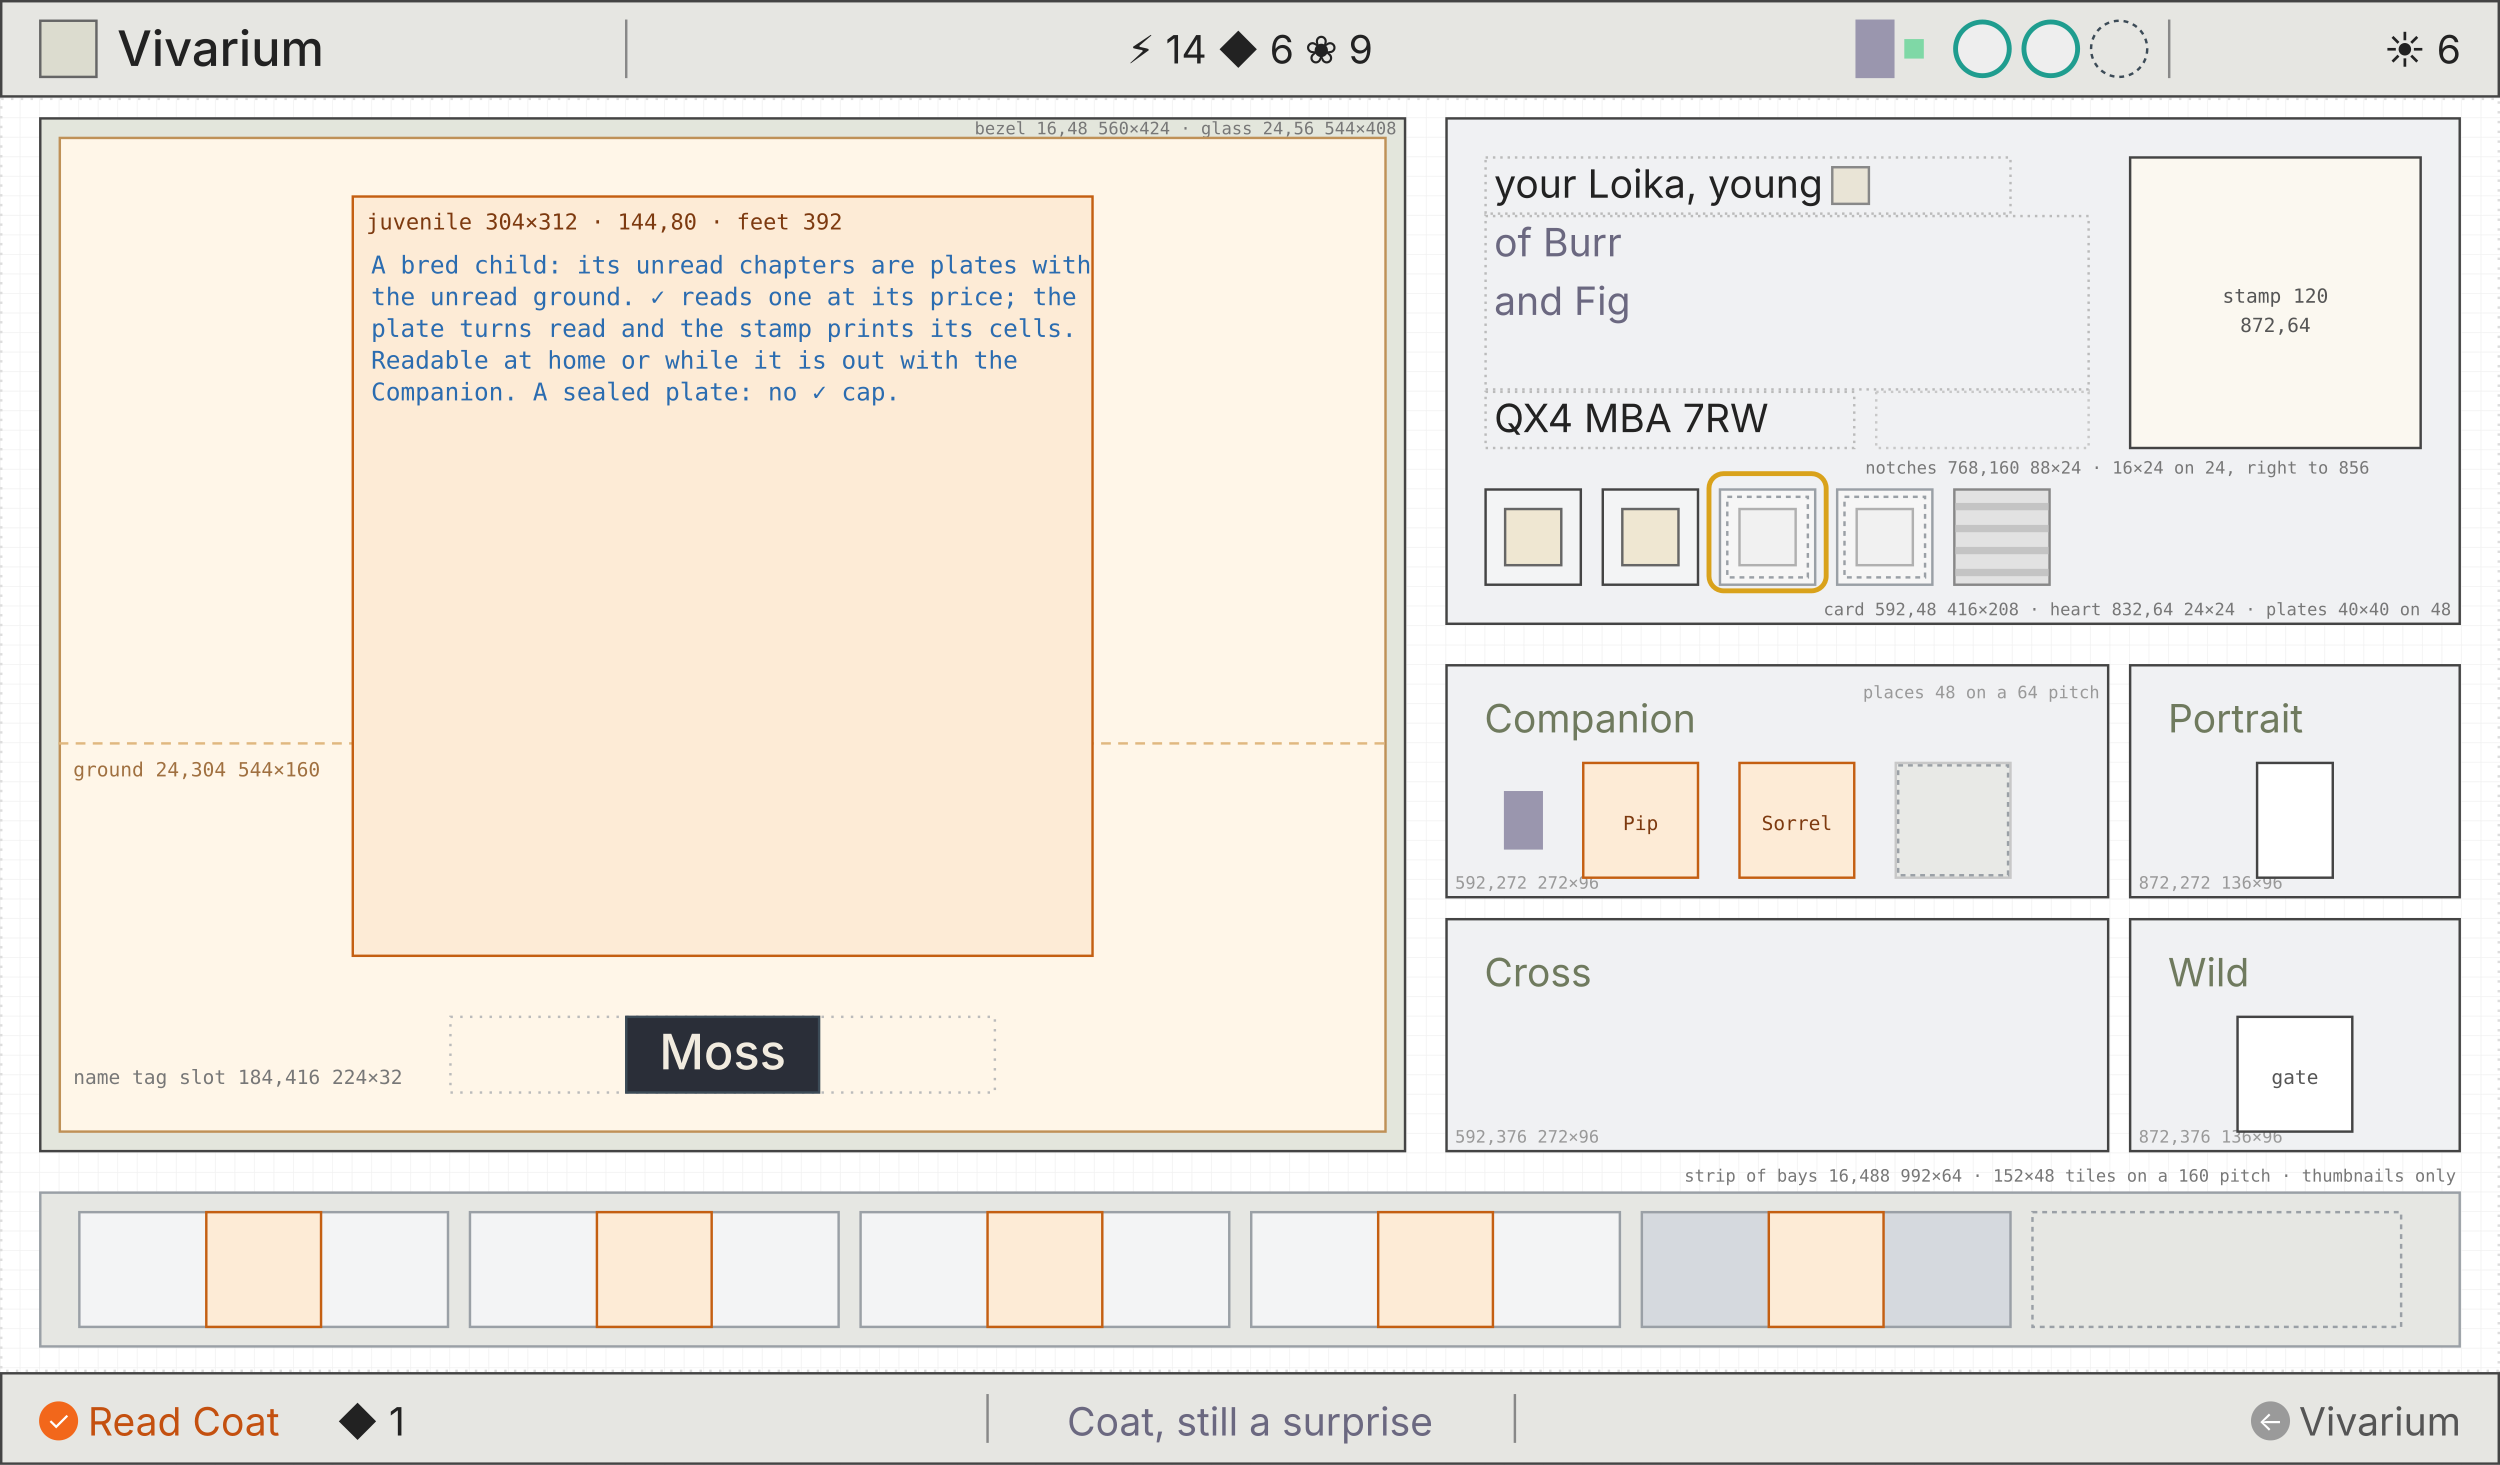
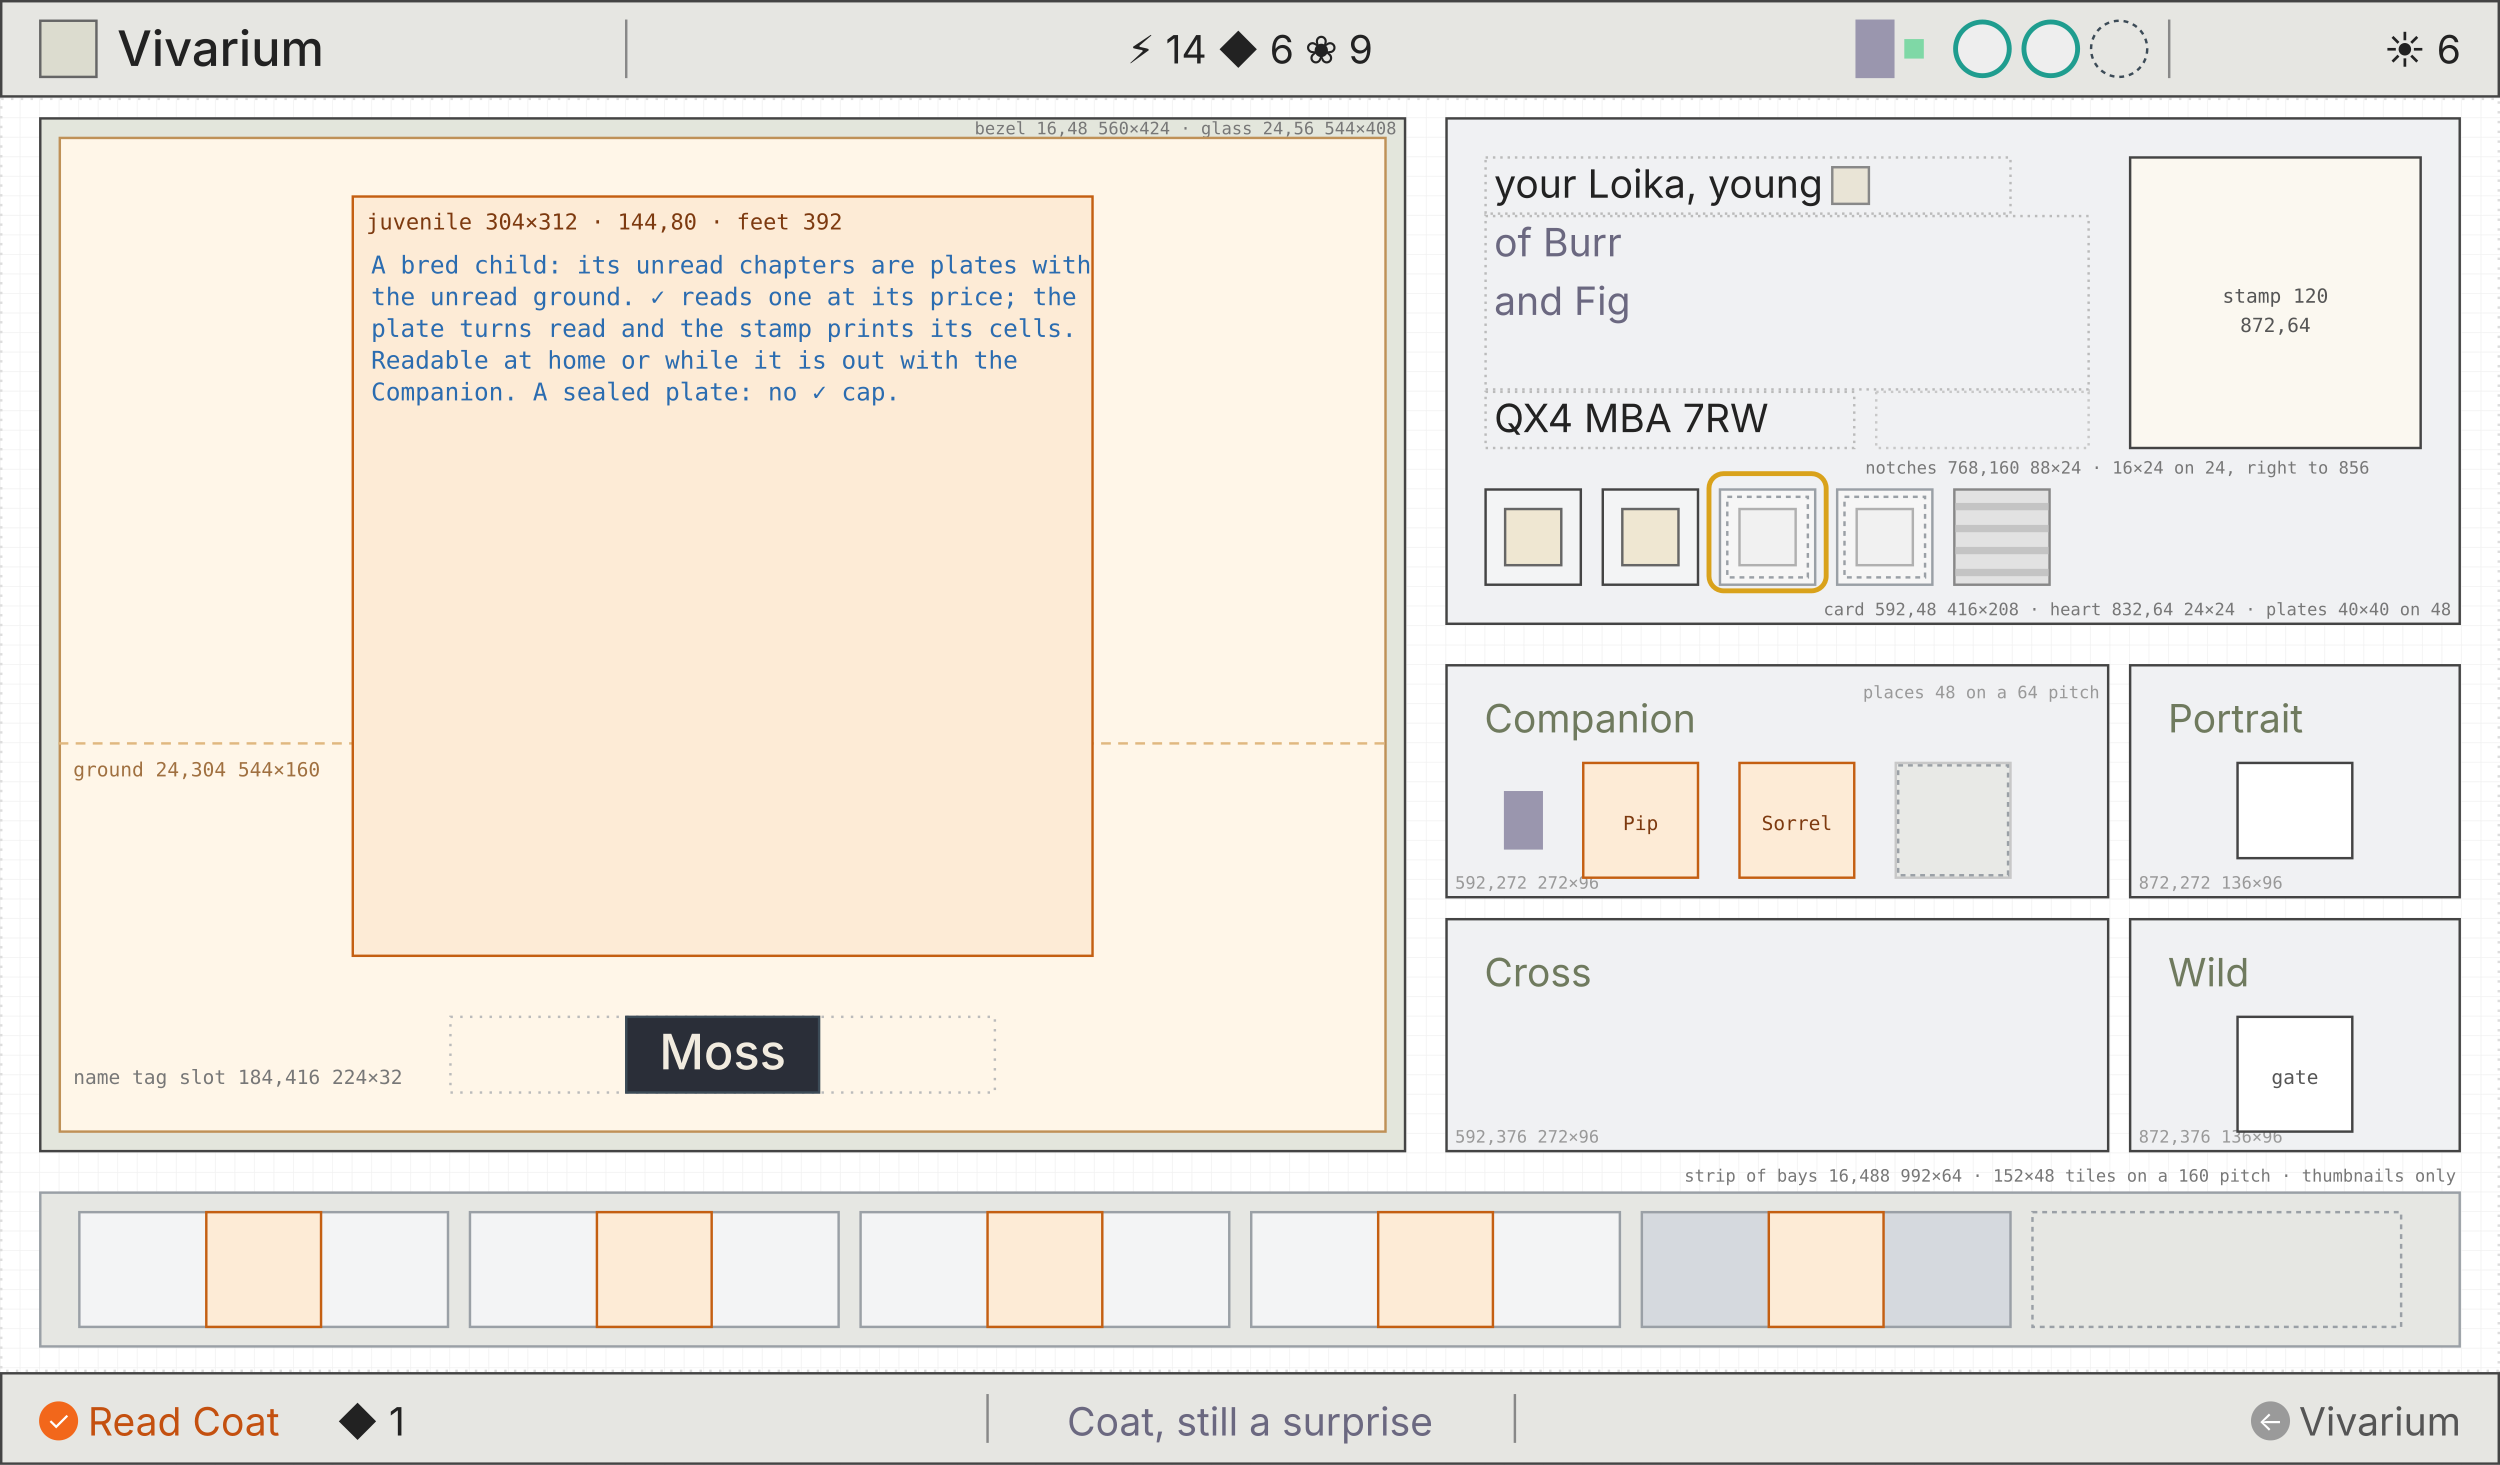
<svg xmlns="http://www.w3.org/2000/svg" viewBox="0 0 1024 600" width="1024" height="600" font-family="Inter, sans-serif">
  <defs>
    <pattern id="g8" width="8" height="8" patternUnits="userSpaceOnUse">
      <path d="M8 0H0V8" fill="none" stroke="#efefef" stroke-width="0.5" />
    </pattern>
  </defs>
  <rect width="1024" height="600" fill="#ffffff" />
  <rect width="1024" height="600" fill="url(#g8)" />
  <rect x="0.5" y="40.5" width="1023" height="521" fill="none" stroke="#ddd" stroke-width="1" stroke-dasharray="1 3" />
  <rect x="16.5" y="48.5" width="559" height="423" fill="#e3e6dc" stroke="#444" stroke-width="1" />
  <text x="572" y="55" font-size="7" fill="#777" text-anchor="end" font-family="DejaVu Sans Mono, ui-monospace, monospace">bezel 16,48 560×424 · glass 24,56 544×408</text>
  <rect x="24.5" y="56.5" width="543" height="407" fill="#fff6e8" stroke="#bf9157" stroke-width="1" />
  <path d="M24 304.5L568 304.5" fill="none" stroke="#e0b880" stroke-width="1" stroke-dasharray="4 3" />
  <text x="30" y="318" font-size="8" fill="#a07040" font-family="DejaVu Sans Mono, ui-monospace, monospace">ground 24,304 544×160</text>
  <rect x="144.5" y="80.5" width="303" height="311" fill="#fdebd6" stroke="#c45f12" stroke-width="1" />
  <text x="150" y="94" font-size="9" fill="#7d3a10" font-family="DejaVu Sans Mono, ui-monospace, monospace">juvenile 304×312 · 144,80 · feet 392</text>
  <text x="152" y="112" font-size="10" fill="#2b6cb0" font-family="DejaVu Sans Mono, ui-monospace, monospace">A bred child: its unread chapters are plates with</text>
  <text x="152" y="125" font-size="10" fill="#2b6cb0" font-family="DejaVu Sans Mono, ui-monospace, monospace">the unread ground. ✓ reads one at its price; the</text>
  <text x="152" y="138" font-size="10" fill="#2b6cb0" font-family="DejaVu Sans Mono, ui-monospace, monospace">plate turns read and the stamp prints its cells.</text>
  <text x="152" y="151" font-size="10" fill="#2b6cb0" font-family="DejaVu Sans Mono, ui-monospace, monospace">Readable at home or while it is out with the</text>
  <text x="152" y="164" font-size="10" fill="#2b6cb0" font-family="DejaVu Sans Mono, ui-monospace, monospace">Companion. A sealed plate: no ✓ cap.</text>
  <rect x="184.5" y="416.5" width="223" height="31" fill="none" stroke="#bbb" stroke-width="1" stroke-dasharray="1 3" />
  <rect x="256.5" y="416.5" width="79" height="31" fill="#2a2e38" stroke="#3c4b57" stroke-width="1" />
  <text x="296" y="438" font-size="20" fill="#f1ebdf" text-anchor="middle" font-weight="500">Moss</text>
  <text x="30" y="444" font-size="8" fill="#777" font-family="DejaVu Sans Mono, ui-monospace, monospace">name tag slot 184,416 224×32</text>
  <rect x="592.5" y="48.5" width="415" height="207" fill="#f0f1f3" stroke="#444" stroke-width="1" />
  <rect x="608.5" y="64.5" width="215" height="23" fill="none" stroke="#bbb" stroke-width="1" stroke-dasharray="1 2" />
  <text x="612" y="81" font-size="16" fill="#222">your Loika, young</text>
  <rect x="750.5" y="68.5" width="15" height="15" fill="#e9e4d6" stroke="#888" stroke-width="1" />
  <rect x="608.5" y="88.5" width="247" height="71" fill="none" stroke="#bbb" stroke-width="1" stroke-dasharray="1 2" />
  <text x="612" y="105" font-size="16" fill="#6b6880">of Burr</text>
  <text x="612" y="129" font-size="16" fill="#6b6880">and Fig</text>
  <rect x="608.5" y="160.5" width="151" height="23" fill="none" stroke="#bbb" stroke-width="1" stroke-dasharray="1 2" />
  <text x="612" y="177" font-size="16" fill="#222">QX4 MBA 7RW</text>
  <rect x="768.5" y="160.5" width="87" height="23" fill="none" stroke="#c8c8c8" stroke-width="1" stroke-dasharray="1 2" />
  <text x="764" y="194" font-size="7" fill="#777" font-family="DejaVu Sans Mono, ui-monospace, monospace">notches 768,160 88×24 · 16×24 on 24, right to 856</text>
  <rect x="872.5" y="64.5" width="119" height="119" fill="#fbf8f0" stroke="#444" stroke-width="1" />
  <text x="932" y="124" font-size="8" fill="#555" text-anchor="middle" font-family="DejaVu Sans Mono, ui-monospace, monospace">stamp 120</text>
  <text x="932" y="136" font-size="8" fill="#555" text-anchor="middle" font-family="DejaVu Sans Mono, ui-monospace, monospace">872,64</text>
  <rect x="608.5" y="200.5" width="39" height="39" fill="#f3f4f5" stroke="#444" stroke-width="1" />
  <rect x="616.5" y="208.5" width="23" height="23" fill="#efe7d2" stroke="#666" stroke-width="1" />
  <rect x="656.5" y="200.5" width="39" height="39" fill="#f3f4f5" stroke="#444" stroke-width="1" />
  <rect x="664.5" y="208.5" width="23" height="23" fill="#efe7d2" stroke="#666" stroke-width="1" />
  <rect x="704.5" y="200.5" width="39" height="39" fill="#f6f6f6" stroke="#9aa0a6" stroke-width="1" />
  <rect x="707.5" y="203.5" width="33" height="33" fill="none" stroke="#9aa0a6" stroke-width="1" stroke-dasharray="2 2" />
  <rect x="712.5" y="208.5" width="23" height="23" fill="#f1f1f1" stroke="#b0b0b0" stroke-width="1" />
  <rect x="700" y="194" width="48" height="48" rx="6" fill="none" stroke="#d9a21b" stroke-width="2" />
  <rect x="752.5" y="200.5" width="39" height="39" fill="#f6f6f6" stroke="#9aa0a6" stroke-width="1" />
  <rect x="755.5" y="203.5" width="33" height="33" fill="none" stroke="#9aa0a6" stroke-width="1" stroke-dasharray="2 2" />
  <rect x="760.5" y="208.5" width="23" height="23" fill="#f1f1f1" stroke="#b0b0b0" stroke-width="1" />
  <rect x="800.5" y="200.5" width="39" height="39" fill="#e2e2e2" stroke="#888" stroke-width="1" />
  <path d="M801 206h38v3h-38z" fill="#c4c4c4" />
  <path d="M801 215h38v3h-38z" fill="#c4c4c4" />
  <path d="M801 224h38v3h-38z" fill="#c4c4c4" />
  <path d="M801 233h38v3h-38z" fill="#c4c4c4" />
  <text x="1004" y="252" font-size="7" fill="#777" text-anchor="end" font-family="DejaVu Sans Mono, ui-monospace, monospace">card 592,48 416×208 · heart 832,64 24×24 · plates 40×40 on 48</text>
  <rect x="592.5" y="272.5" width="271" height="95" fill="#f0f1f3" stroke="#444" stroke-width="1" />
  <text x="608" y="300" font-size="16" fill="#6f7a5e">Companion</text>
  <text x="596" y="364" font-size="7" fill="#999" font-family="DejaVu Sans Mono, ui-monospace, monospace">592,272 272×96</text>
  <path d="M616 324h16v24h-16z" fill="#9a96ae" />
  <rect x="648.5" y="312.5" width="47" height="47" fill="#fdebd6" stroke="#c45f12" stroke-width="1" />
  <text x="672" y="340" font-size="8" fill="#7d3a10" text-anchor="middle" font-family="DejaVu Sans Mono, ui-monospace, monospace">Pip</text>
  <rect x="712.5" y="312.5" width="47" height="47" fill="#fdebd6" stroke="#c45f12" stroke-width="1" />
  <text x="736" y="340" font-size="8" fill="#7d3a10" text-anchor="middle" font-family="DejaVu Sans Mono, ui-monospace, monospace">Sorrel</text>
  <rect x="776.5" y="312.5" width="47" height="47" fill="#e8e9e6" stroke="#c8c8c8" stroke-width="1" />
  <rect x="777.5" y="313.5" width="45" height="45" fill="none" stroke="#9aa0a6" stroke-width="1" stroke-dasharray="2 2" />
  <text x="860" y="286" font-size="7" fill="#999" text-anchor="end" font-family="DejaVu Sans Mono, ui-monospace, monospace">places 48 on a 64 pitch</text>
  <rect x="872.5" y="272.5" width="135" height="95" fill="#f0f1f3" stroke="#444" stroke-width="1" />
  <text x="888" y="300" font-size="16" fill="#6f7a5e">Portrait</text>
  <text x="876" y="364" font-size="7" fill="#999" font-family="DejaVu Sans Mono, ui-monospace, monospace">872,272 136×96</text>
-   <rect x="924.5" y="312.5" width="31" height="47" fill="#ffffff" stroke="#444" stroke-width="1" />
+   <rect x="916.5" y="312.5" width="47" height="39" fill="#ffffff" stroke="#444" stroke-width="1" />
  <rect x="592.5" y="376.5" width="271" height="95" fill="#f0f1f3" stroke="#444" stroke-width="1" />
  <text x="608" y="404" font-size="16" fill="#6f7a5e">Cross</text>
  <text x="596" y="468" font-size="7" fill="#999" font-family="DejaVu Sans Mono, ui-monospace, monospace">592,376 272×96</text>
  <rect x="872.5" y="376.5" width="135" height="95" fill="#f0f1f3" stroke="#444" stroke-width="1" />
  <text x="888" y="404" font-size="16" fill="#6f7a5e">Wild</text>
  <text x="876" y="468" font-size="7" fill="#999" font-family="DejaVu Sans Mono, ui-monospace, monospace">872,376 136×96</text>
  <rect x="916.5" y="416.5" width="47" height="47" fill="#ffffff" stroke="#444" stroke-width="1" />
  <text x="940" y="444" font-size="8" fill="#555" text-anchor="middle" font-family="DejaVu Sans Mono, ui-monospace, monospace">gate</text>
  <rect x="16.5" y="488.5" width="991" height="63" fill="#e6e7e3" stroke="#9aa0a6" stroke-width="1" />
  <rect x="32.5" y="496.5" width="151" height="47" fill="#f3f4f5" stroke="#9aa0a6" stroke-width="1" />
  <rect x="84.5" y="496.5" width="47" height="47" fill="#fdebd6" stroke="#c45f12" stroke-width="1" />
  <rect x="192.5" y="496.5" width="151" height="47" fill="#f3f4f5" stroke="#9aa0a6" stroke-width="1" />
  <rect x="244.5" y="496.5" width="47" height="47" fill="#fdebd6" stroke="#c45f12" stroke-width="1" />
  <rect x="352.5" y="496.5" width="151" height="47" fill="#f3f4f5" stroke="#9aa0a6" stroke-width="1" />
  <rect x="404.5" y="496.5" width="47" height="47" fill="#fdebd6" stroke="#c45f12" stroke-width="1" />
  <rect x="512.5" y="496.5" width="151" height="47" fill="#f3f4f5" stroke="#9aa0a6" stroke-width="1" />
  <rect x="564.5" y="496.5" width="47" height="47" fill="#fdebd6" stroke="#c45f12" stroke-width="1" />
  <rect x="672.5" y="496.5" width="151" height="47" fill="#d5d9de" stroke="#9aa0a6" stroke-width="1" />
  <rect x="724.5" y="496.5" width="47" height="47" fill="#fdebd6" stroke="#c45f12" stroke-width="1" />
  <rect x="832.5" y="496.5" width="151" height="47" fill="none" stroke="#9aa0a6" stroke-width="1" stroke-dasharray="2 2" />
  <text x="1006" y="484" font-size="7" fill="#777" text-anchor="end" font-family="DejaVu Sans Mono, ui-monospace, monospace">strip of bays 16,488 992×64 · 152×48 tiles on a 160 pitch · thumbnails only</text>
  <rect x="0.5" y="0.5" width="1023" height="39" fill="#e6e6e2" stroke="#444" stroke-width="1" />
  <rect x="16.5" y="8.5" width="23" height="23" fill="#dcdccf" stroke="#666" stroke-width="1" />
  <text x="48" y="27" font-size="20" fill="#222" font-weight="500">Vivarium</text>
  <path d="M256 8h1v24h-1z" fill="#888" />
  <path d="M888 8h1v24h-1z" fill="#888" />
  <text x="512" y="26" font-size="16" fill="#222" text-anchor="middle">⚡ 14   ◆ 6   ❀ 9</text>
  <path d="M760 8h16v24h-16z" fill="#9a96ae" />
  <path d="M780 16h8v8h-8z" fill="#7fd8a6" />
  <circle cx="812" cy="20" r="11" fill="#eee" stroke="#1f9d8f" stroke-width="2" />
  <circle cx="840" cy="20" r="11" fill="#eee" stroke="#1f9d8f" stroke-width="2" />
  <circle cx="868" cy="20" r="11.5" fill="none" stroke="#3c4b57" stroke-width="1" stroke-dasharray="2 2" />
  <text x="1008" y="26" font-size="16" fill="#222" text-anchor="end">☀ 6</text>
  <rect x="0.5" y="562.5" width="1023" height="37" fill="#e6e6e2" stroke="#444" stroke-width="1" />
  <path d="M404 571h1v20h-1z" fill="#888" />
  <path d="M620 571h1v20h-1z" fill="#888" />
  <circle cx="24" cy="582" r="8" fill="#f2671b" />
  <text x="24" y="586" font-size="11" fill="#fff" text-anchor="middle">✓</text>
  <text x="36" y="588" font-size="16" fill="#c4500f">Read Coat</text>
  <text x="138" y="588" font-size="16" fill="#222">◆ 1</text>
  <text x="512" y="588" font-size="16" fill="#6b6880" text-anchor="middle">Coat, still a surprise</text>
  <circle cx="930" cy="582" r="8" fill="#9a9a9a" />
  <text x="930" y="586" font-size="11" fill="#fff" text-anchor="middle">←</text>
  <text x="1008" y="588" font-size="16" fill="#555" text-anchor="end">Vivarium</text>
</svg>
